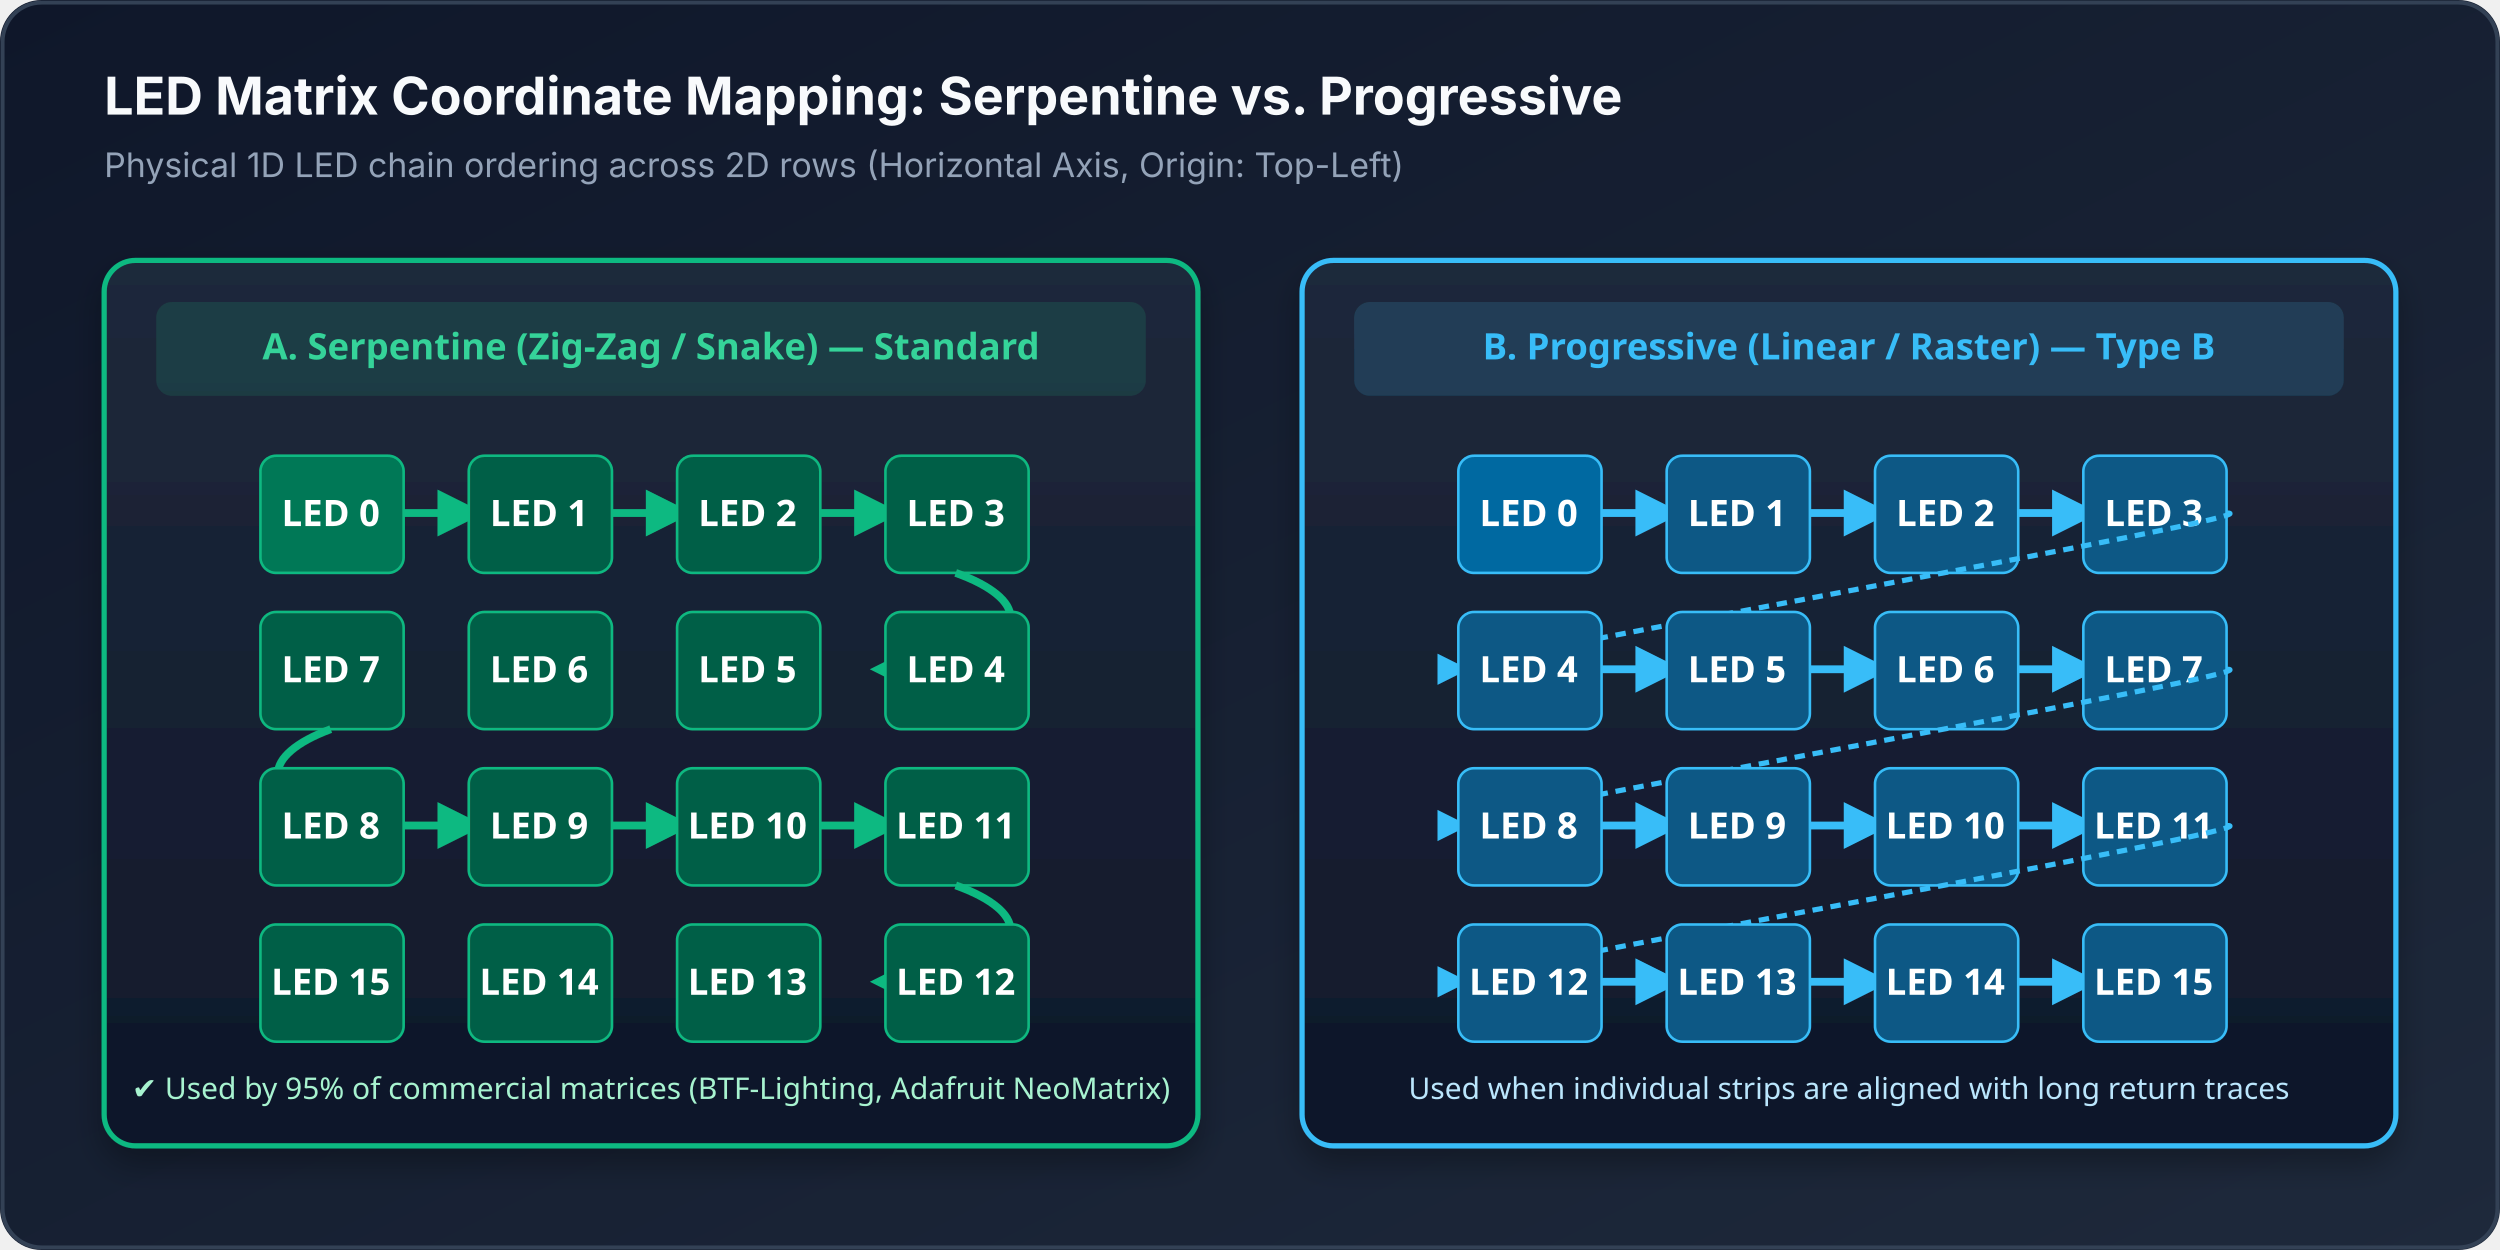
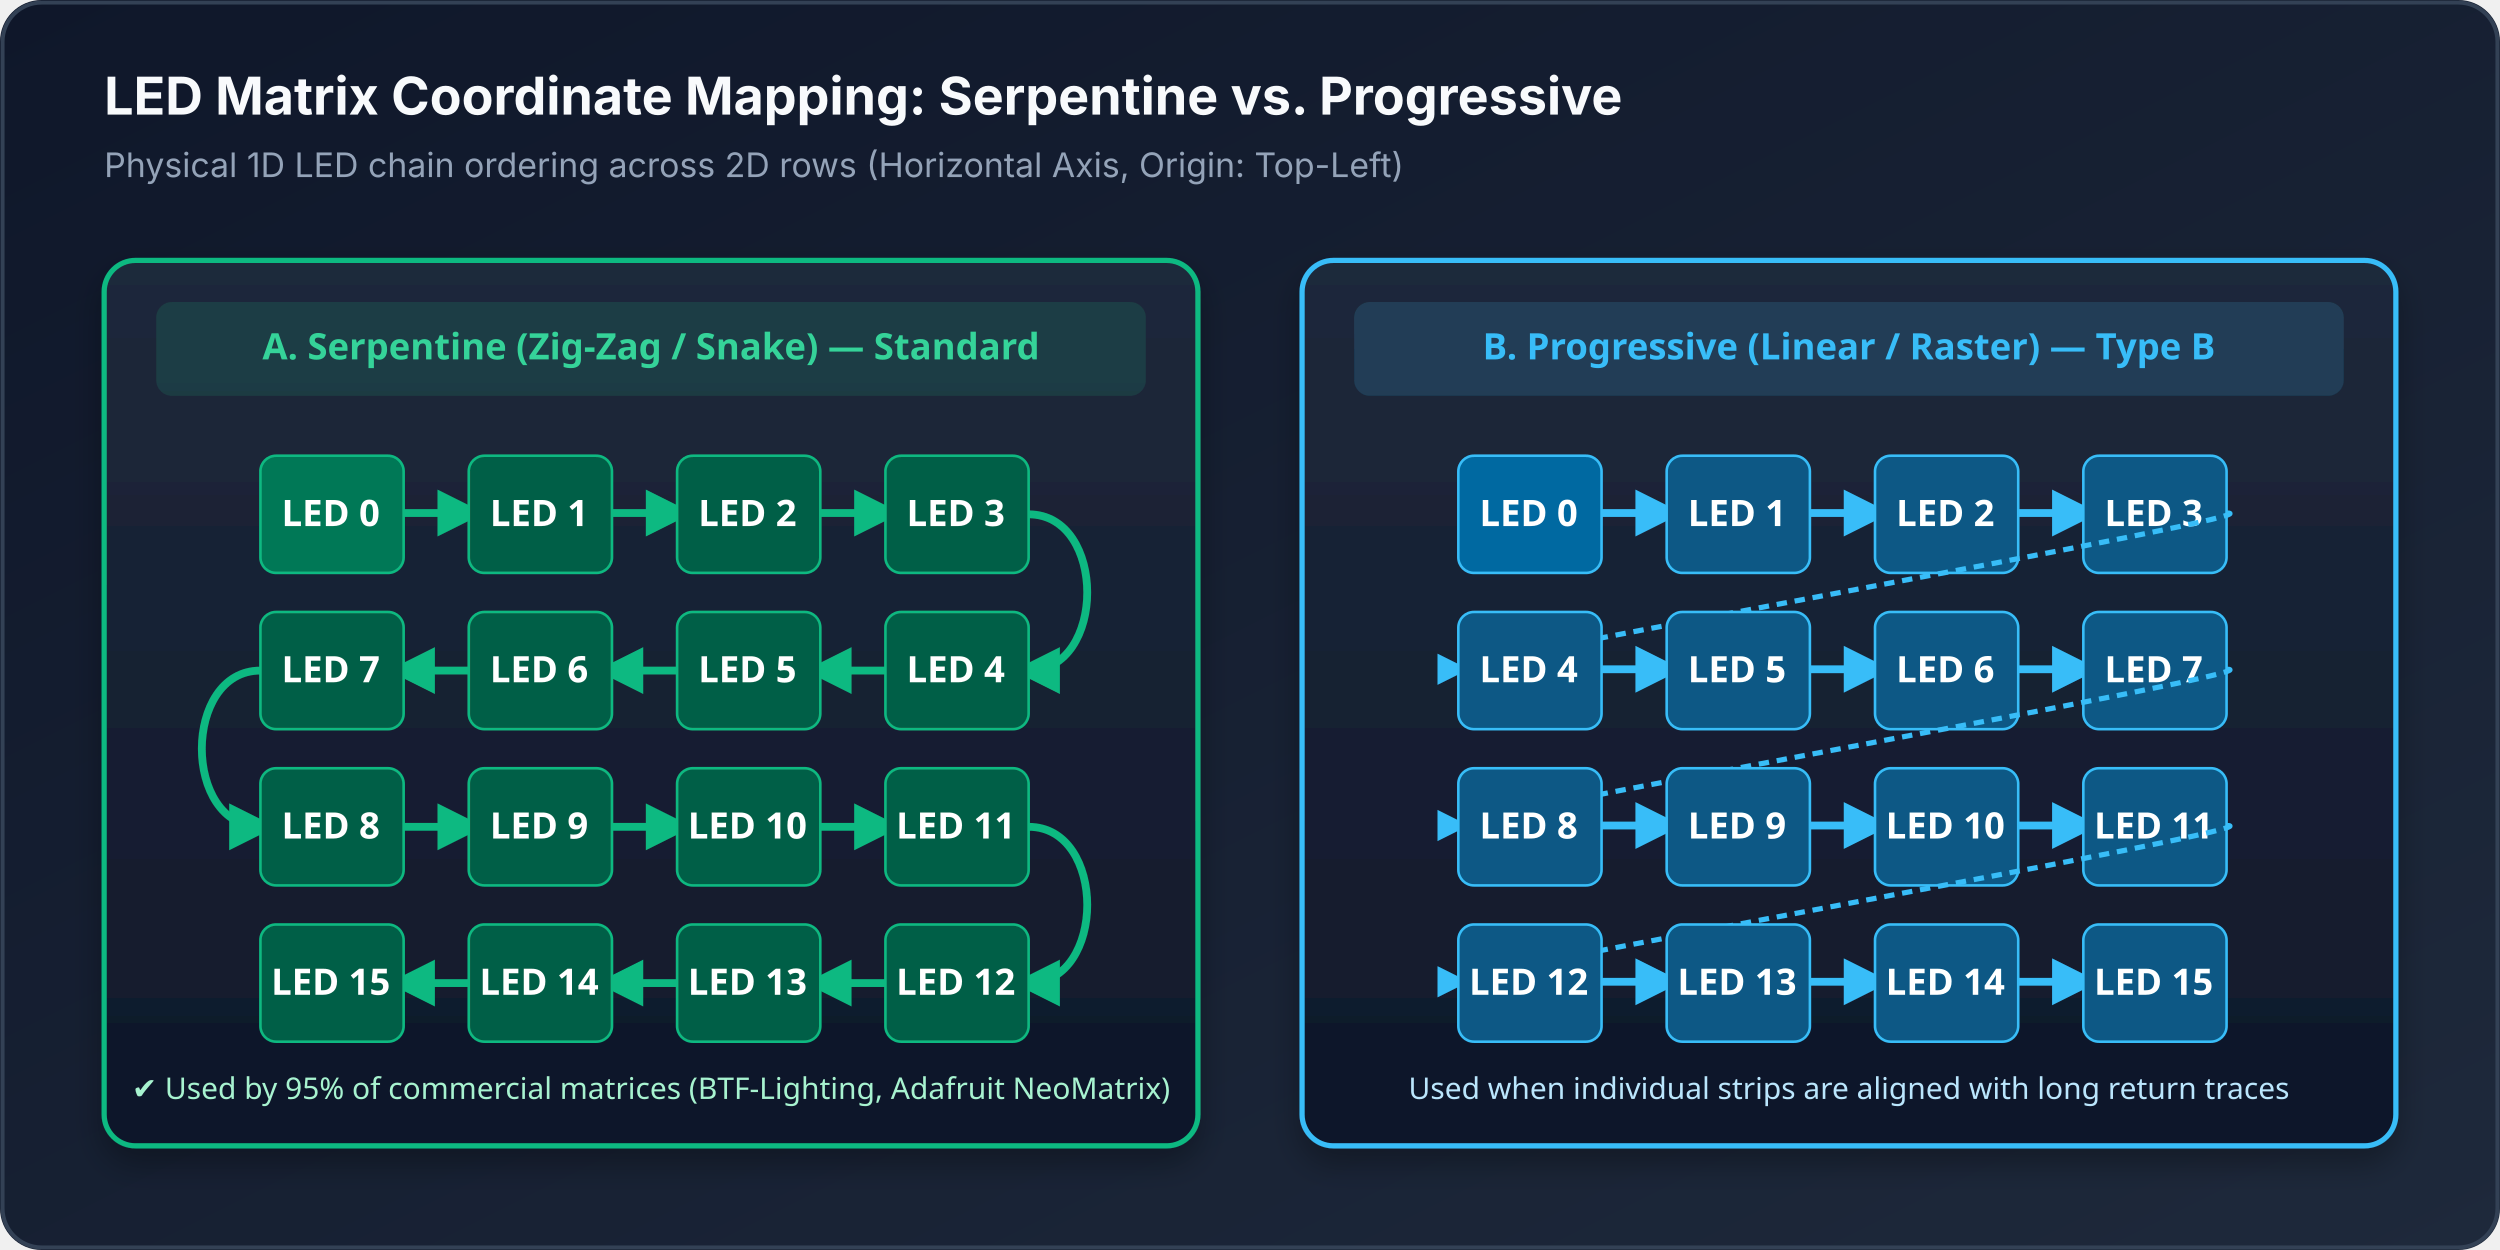
<svg xmlns="http://www.w3.org/2000/svg" viewBox="0 0 960 480" width="100%" height="100%">
  <defs>
    <linearGradient id="bgGrad2" x1="0%" y1="0%" x2="100%" y2="100%">
      <stop offset="0%" stop-color="#0f172a" />
      <stop offset="100%" stop-color="#1e293b" />
    </linearGradient>
    <linearGradient id="cardGrad2" x1="0%" y1="0%" x2="0%" y2="100%">
      <stop offset="0%" stop-color="#1e293b" />
      <stop offset="100%" stop-color="#0f172a" />
    </linearGradient>
    <filter id="shadow2" x="-10%" y="-10%" width="130%" height="130%">
      <feDropShadow dx="0" dy="6" stdDeviation="6" flood-color="#000000" flood-opacity="0.3" />
    </filter>
    <marker id="arrowGreen" markerWidth="8" markerHeight="8" refX="5" refY="4" orient="auto">
      <path d="M 1 1 L 7 4 L 1 7 Z" fill="#10b981" />
    </marker>
    <marker id="arrowBlue" markerWidth="8" markerHeight="8" refX="5" refY="4" orient="auto">
      <path d="M 1 1 L 7 4 L 1 7 Z" fill="#38bdf8" />
    </marker>
  </defs>
  <rect width="960" height="480" rx="16" fill="url(#bgGrad2)" />
  <rect x="1" y="1" width="958" height="478" rx="15" fill="none" stroke="#334155" stroke-width="1.5" />
  <text x="40" y="44" font-family="-apple-system, BlinkMacSystemFont, Segoe UI, sans-serif" font-size="20" font-weight="700" fill="#f8fafc">LED Matrix Coordinate Mapping: Serpentine vs. Progressive</text>
  <text x="40" y="68" font-family="-apple-system, BlinkMacSystemFont, Segoe UI, sans-serif" font-size="13" fill="#94a3b8">Physical 1D LED chain ordering across 2D rows (Horizontal Axis, Origin: Top-Left)</text>
  <g transform="translate(40, 100)" filter="url(#shadow2)">
    <rect width="420" height="340" rx="12" fill="url(#cardGrad2)" stroke="#10b981" stroke-width="2" />
    <rect x="20" y="16" width="380" height="36" rx="6" fill="rgba(16, 185, 129, 0.15)" />
    <text x="210" y="38" font-family="sans-serif" font-size="14" font-weight="700" fill="#34d399" text-anchor="middle">A. Serpentine (Zig-Zag / Snake) — Standard</text>
    <g transform="translate(60, 75)">
      <g transform="translate(0, 0)">
        <rect x="0" y="0" width="55" height="45" rx="6" fill="#047857" stroke="#10b981" />
        <text x="27" y="27" font-family="sans-serif" font-size="14" font-weight="bold" fill="#fff" text-anchor="middle">LED 0</text>
        <line x1="55" y1="22" x2="80" y2="22" stroke="#10b981" stroke-width="3" marker-end="url(#arrowGreen)" />
        <rect x="80" y="0" width="55" height="45" rx="6" fill="#065f46" stroke="#10b981" />
        <text x="107" y="27" font-family="sans-serif" font-size="14" font-weight="bold" fill="#fff" text-anchor="middle">LED 1</text>
        <line x1="135" y1="22" x2="160" y2="22" stroke="#10b981" stroke-width="3" marker-end="url(#arrowGreen)" />
        <rect x="160" y="0" width="55" height="45" rx="6" fill="#065f46" stroke="#10b981" />
        <text x="187" y="27" font-family="sans-serif" font-size="14" font-weight="bold" fill="#fff" text-anchor="middle">LED 2</text>
        <line x1="215" y1="22" x2="240" y2="22" stroke="#10b981" stroke-width="3" marker-end="url(#arrowGreen)" />
        <rect x="240" y="0" width="55" height="45" rx="6" fill="#065f46" stroke="#10b981" />
        <text x="267" y="27" font-family="sans-serif" font-size="14" font-weight="bold" fill="#fff" text-anchor="middle">LED 3</text>
      </g>
-       <path d="M 267 45 C 295 55, 295 70, 267 75" fill="none" stroke="#10b981" stroke-width="3" marker-end="url(#arrowGreen)" />
+       <path d="M 295 22.5 C 325 22.5, 325 82.5, 295 82.5" fill="none" stroke="#10b981" stroke-width="3" marker-end="url(#arrowGreen)" />
      <g transform="translate(0, 60)">
+         <rect x="240" y="0" width="55" height="45" rx="6" fill="#065f46" stroke="#10b981" />
+         <text x="267" y="27" font-family="sans-serif" font-size="14" font-weight="bold" fill="#fff" text-anchor="middle">LED 4</text>
+         <line x1="240" y1="22.5" x2="215" y2="22.5" stroke="#10b981" stroke-width="3" marker-end="url(#arrowGreen)" />
+         <rect x="160" y="0" width="55" height="45" rx="6" fill="#065f46" stroke="#10b981" />
+         <text x="187" y="27" font-family="sans-serif" font-size="14" font-weight="bold" fill="#fff" text-anchor="middle">LED 5</text>
+         <line x1="160" y1="22.5" x2="135" y2="22.5" stroke="#10b981" stroke-width="3" marker-end="url(#arrowGreen)" />
+         <rect x="80" y="0" width="55" height="45" rx="6" fill="#065f46" stroke="#10b981" />
+         <text x="107" y="27" font-family="sans-serif" font-size="14" font-weight="bold" fill="#fff" text-anchor="middle">LED 6</text>
+         <line x1="80" y1="22.5" x2="55" y2="22.5" stroke="#10b981" stroke-width="3" marker-end="url(#arrowGreen)" />
        <rect x="0" y="0" width="55" height="45" rx="6" fill="#065f46" stroke="#10b981" />
        <text x="27" y="27" font-family="sans-serif" font-size="14" font-weight="bold" fill="#fff" text-anchor="middle">LED 7</text>
-         <line x1="135" y1="22" x2="110" y2="22" stroke="#10b981" stroke-width="3" marker-end="url(#arrowGreen)" />
-         <rect x="80" y="0" width="55" height="45" rx="6" fill="#065f46" stroke="#10b981" />
-         <text x="107" y="27" font-family="sans-serif" font-size="14" font-weight="bold" fill="#fff" text-anchor="middle">LED 6</text>
-         <line x1="215" y1="22" x2="190" y2="22" stroke="#10b981" stroke-width="3" marker-end="url(#arrowGreen)" />
-         <rect x="160" y="0" width="55" height="45" rx="6" fill="#065f46" stroke="#10b981" />
-         <text x="187" y="27" font-family="sans-serif" font-size="14" font-weight="bold" fill="#fff" text-anchor="middle">LED 5</text>
-         <line x1="267" y1="22" x2="240" y2="22" stroke="#10b981" stroke-width="3" marker-end="url(#arrowGreen)" />
-         <rect x="240" y="0" width="55" height="45" rx="6" fill="#065f46" stroke="#10b981" />
-         <text x="267" y="27" font-family="sans-serif" font-size="14" font-weight="bold" fill="#fff" text-anchor="middle">LED 4</text>
      </g>
-       <path d="M 27 105 C 0 115, 0 130, 27 135" fill="none" stroke="#10b981" stroke-width="3" marker-end="url(#arrowGreen)" />
+       <path d="M 0 82.5 C -30 82.5, -30 142.5, 0 142.5" fill="none" stroke="#10b981" stroke-width="3" marker-end="url(#arrowGreen)" />
      <g transform="translate(0, 120)">
        <rect x="0" y="0" width="55" height="45" rx="6" fill="#065f46" stroke="#10b981" />
        <text x="27" y="27" font-family="sans-serif" font-size="14" font-weight="bold" fill="#fff" text-anchor="middle">LED 8</text>
-         <line x1="55" y1="22" x2="80" y2="22" stroke="#10b981" stroke-width="3" marker-end="url(#arrowGreen)" />
+         <line x1="55" y1="22.5" x2="80" y2="22.5" stroke="#10b981" stroke-width="3" marker-end="url(#arrowGreen)" />
        <rect x="80" y="0" width="55" height="45" rx="6" fill="#065f46" stroke="#10b981" />
        <text x="107" y="27" font-family="sans-serif" font-size="14" font-weight="bold" fill="#fff" text-anchor="middle">LED 9</text>
-         <line x1="135" y1="22" x2="160" y2="22" stroke="#10b981" stroke-width="3" marker-end="url(#arrowGreen)" />
+         <line x1="135" y1="22.5" x2="160" y2="22.5" stroke="#10b981" stroke-width="3" marker-end="url(#arrowGreen)" />
        <rect x="160" y="0" width="55" height="45" rx="6" fill="#065f46" stroke="#10b981" />
        <text x="187" y="27" font-family="sans-serif" font-size="14" font-weight="bold" fill="#fff" text-anchor="middle">LED 10</text>
-         <line x1="215" y1="22" x2="240" y2="22" stroke="#10b981" stroke-width="3" marker-end="url(#arrowGreen)" />
+         <line x1="215" y1="22.5" x2="240" y2="22.5" stroke="#10b981" stroke-width="3" marker-end="url(#arrowGreen)" />
        <rect x="240" y="0" width="55" height="45" rx="6" fill="#065f46" stroke="#10b981" />
        <text x="267" y="27" font-family="sans-serif" font-size="14" font-weight="bold" fill="#fff" text-anchor="middle">LED 11</text>
      </g>
-       <path d="M 267 165 C 295 175, 295 190, 267 195" fill="none" stroke="#10b981" stroke-width="3" marker-end="url(#arrowGreen)" />
+       <path d="M 295 142.5 C 325 142.5, 325 202.5, 295 202.5" fill="none" stroke="#10b981" stroke-width="3" marker-end="url(#arrowGreen)" />
      <g transform="translate(0, 180)">
+         <rect x="240" y="0" width="55" height="45" rx="6" fill="#065f46" stroke="#10b981" />
+         <text x="267" y="27" font-family="sans-serif" font-size="14" font-weight="bold" fill="#fff" text-anchor="middle">LED 12</text>
+         <line x1="240" y1="22.5" x2="215" y2="22.5" stroke="#10b981" stroke-width="3" marker-end="url(#arrowGreen)" />
+         <rect x="160" y="0" width="55" height="45" rx="6" fill="#065f46" stroke="#10b981" />
+         <text x="187" y="27" font-family="sans-serif" font-size="14" font-weight="bold" fill="#fff" text-anchor="middle">LED 13</text>
+         <line x1="160" y1="22.5" x2="135" y2="22.5" stroke="#10b981" stroke-width="3" marker-end="url(#arrowGreen)" />
+         <rect x="80" y="0" width="55" height="45" rx="6" fill="#065f46" stroke="#10b981" />
+         <text x="107" y="27" font-family="sans-serif" font-size="14" font-weight="bold" fill="#fff" text-anchor="middle">LED 14</text>
+         <line x1="80" y1="22.5" x2="55" y2="22.5" stroke="#10b981" stroke-width="3" marker-end="url(#arrowGreen)" />
        <rect x="0" y="0" width="55" height="45" rx="6" fill="#065f46" stroke="#10b981" />
        <text x="27" y="27" font-family="sans-serif" font-size="14" font-weight="bold" fill="#fff" text-anchor="middle">LED 15</text>
-         <line x1="135" y1="22" x2="110" y2="22" stroke="#10b981" stroke-width="3" marker-end="url(#arrowGreen)" />
-         <rect x="80" y="0" width="55" height="45" rx="6" fill="#065f46" stroke="#10b981" />
-         <text x="107" y="27" font-family="sans-serif" font-size="14" font-weight="bold" fill="#fff" text-anchor="middle">LED 14</text>
-         <line x1="215" y1="22" x2="190" y2="22" stroke="#10b981" stroke-width="3" marker-end="url(#arrowGreen)" />
-         <rect x="160" y="0" width="55" height="45" rx="6" fill="#065f46" stroke="#10b981" />
-         <text x="187" y="27" font-family="sans-serif" font-size="14" font-weight="bold" fill="#fff" text-anchor="middle">LED 13</text>
-         <line x1="267" y1="22" x2="240" y2="22" stroke="#10b981" stroke-width="3" marker-end="url(#arrowGreen)" />
-         <rect x="240" y="0" width="55" height="45" rx="6" fill="#065f46" stroke="#10b981" />
-         <text x="267" y="27" font-family="sans-serif" font-size="14" font-weight="bold" fill="#fff" text-anchor="middle">LED 12</text>
      </g>
    </g>
    <text x="210" y="322" font-family="sans-serif" font-size="11.5" fill="#a7f3d0" text-anchor="middle">✔ Used by 95% of commercial matrices (BTF-Lighting, Adafruit NeoMatrix)</text>
  </g>
  <g transform="translate(500, 100)" filter="url(#shadow2)">
    <rect width="420" height="340" rx="12" fill="url(#cardGrad2)" stroke="#38bdf8" stroke-width="2" />
    <rect x="20" y="16" width="380" height="36" rx="6" fill="rgba(56, 189, 248, 0.15)" />
    <text x="210" y="38" font-family="sans-serif" font-size="14" font-weight="700" fill="#38bdf8" text-anchor="middle">B. Progressive (Linear / Raster) — Type B</text>
    <g transform="translate(60, 75)">
      <g transform="translate(0, 0)">
        <rect x="0" y="0" width="55" height="45" rx="6" fill="#0369a1" stroke="#38bdf8" />
        <text x="27" y="27" font-family="sans-serif" font-size="14" font-weight="bold" fill="#fff" text-anchor="middle">LED 0</text>
        <line x1="55" y1="22" x2="80" y2="22" stroke="#38bdf8" stroke-width="3" marker-end="url(#arrowBlue)" />
        <rect x="80" y="0" width="55" height="45" rx="6" fill="#075985" stroke="#38bdf8" />
        <text x="107" y="27" font-family="sans-serif" font-size="14" font-weight="bold" fill="#fff" text-anchor="middle">LED 1</text>
        <line x1="135" y1="22" x2="160" y2="22" stroke="#38bdf8" stroke-width="3" marker-end="url(#arrowBlue)" />
        <rect x="160" y="0" width="55" height="45" rx="6" fill="#075985" stroke="#38bdf8" />
        <text x="187" y="27" font-family="sans-serif" font-size="14" font-weight="bold" fill="#fff" text-anchor="middle">LED 2</text>
        <line x1="215" y1="22" x2="240" y2="22" stroke="#38bdf8" stroke-width="3" marker-end="url(#arrowBlue)" />
        <rect x="240" y="0" width="55" height="45" rx="6" fill="#075985" stroke="#38bdf8" />
        <text x="267" y="27" font-family="sans-serif" font-size="14" font-weight="bold" fill="#fff" text-anchor="middle">LED 3</text>
      </g>
      <path d="M 295 22 C 320 22, -20 82, 0 82" fill="none" stroke="#38bdf8" stroke-width="2" stroke-dasharray="4,3" marker-end="url(#arrowBlue)" />
      <g transform="translate(0, 60)">
        <rect x="0" y="0" width="55" height="45" rx="6" fill="#075985" stroke="#38bdf8" />
        <text x="27" y="27" font-family="sans-serif" font-size="14" font-weight="bold" fill="#fff" text-anchor="middle">LED 4</text>
        <line x1="55" y1="22" x2="80" y2="22" stroke="#38bdf8" stroke-width="3" marker-end="url(#arrowBlue)" />
        <rect x="80" y="0" width="55" height="45" rx="6" fill="#075985" stroke="#38bdf8" />
        <text x="107" y="27" font-family="sans-serif" font-size="14" font-weight="bold" fill="#fff" text-anchor="middle">LED 5</text>
        <line x1="135" y1="22" x2="160" y2="22" stroke="#38bdf8" stroke-width="3" marker-end="url(#arrowBlue)" />
        <rect x="160" y="0" width="55" height="45" rx="6" fill="#075985" stroke="#38bdf8" />
        <text x="187" y="27" font-family="sans-serif" font-size="14" font-weight="bold" fill="#fff" text-anchor="middle">LED 6</text>
        <line x1="215" y1="22" x2="240" y2="22" stroke="#38bdf8" stroke-width="3" marker-end="url(#arrowBlue)" />
        <rect x="240" y="0" width="55" height="45" rx="6" fill="#075985" stroke="#38bdf8" />
        <text x="267" y="27" font-family="sans-serif" font-size="14" font-weight="bold" fill="#fff" text-anchor="middle">LED 7</text>
      </g>
      <path d="M 295 82 C 320 82, -20 142, 0 142" fill="none" stroke="#38bdf8" stroke-width="2" stroke-dasharray="4,3" marker-end="url(#arrowBlue)" />
      <g transform="translate(0, 120)">
        <rect x="0" y="0" width="55" height="45" rx="6" fill="#075985" stroke="#38bdf8" />
        <text x="27" y="27" font-family="sans-serif" font-size="14" font-weight="bold" fill="#fff" text-anchor="middle">LED 8</text>
        <line x1="55" y1="22" x2="80" y2="22" stroke="#38bdf8" stroke-width="3" marker-end="url(#arrowBlue)" />
        <rect x="80" y="0" width="55" height="45" rx="6" fill="#075985" stroke="#38bdf8" />
        <text x="107" y="27" font-family="sans-serif" font-size="14" font-weight="bold" fill="#fff" text-anchor="middle">LED 9</text>
        <line x1="135" y1="22" x2="160" y2="22" stroke="#38bdf8" stroke-width="3" marker-end="url(#arrowBlue)" />
        <rect x="160" y="0" width="55" height="45" rx="6" fill="#075985" stroke="#38bdf8" />
        <text x="187" y="27" font-family="sans-serif" font-size="14" font-weight="bold" fill="#fff" text-anchor="middle">LED 10</text>
        <line x1="215" y1="22" x2="240" y2="22" stroke="#38bdf8" stroke-width="3" marker-end="url(#arrowBlue)" />
        <rect x="240" y="0" width="55" height="45" rx="6" fill="#075985" stroke="#38bdf8" />
        <text x="267" y="27" font-family="sans-serif" font-size="14" font-weight="bold" fill="#fff" text-anchor="middle">LED 11</text>
      </g>
      <path d="M 295 142 C 320 142, -20 202, 0 202" fill="none" stroke="#38bdf8" stroke-width="2" stroke-dasharray="4,3" marker-end="url(#arrowBlue)" />
      <g transform="translate(0, 180)">
        <rect x="0" y="0" width="55" height="45" rx="6" fill="#075985" stroke="#38bdf8" />
        <text x="27" y="27" font-family="sans-serif" font-size="14" font-weight="bold" fill="#fff" text-anchor="middle">LED 12</text>
        <line x1="55" y1="22" x2="80" y2="22" stroke="#38bdf8" stroke-width="3" marker-end="url(#arrowBlue)" />
        <rect x="80" y="0" width="55" height="45" rx="6" fill="#075985" stroke="#38bdf8" />
        <text x="107" y="27" font-family="sans-serif" font-size="14" font-weight="bold" fill="#fff" text-anchor="middle">LED 13</text>
        <line x1="135" y1="22" x2="160" y2="22" stroke="#38bdf8" stroke-width="3" marker-end="url(#arrowBlue)" />
        <rect x="160" y="0" width="55" height="45" rx="6" fill="#075985" stroke="#38bdf8" />
        <text x="187" y="27" font-family="sans-serif" font-size="14" font-weight="bold" fill="#fff" text-anchor="middle">LED 14</text>
        <line x1="215" y1="22" x2="240" y2="22" stroke="#38bdf8" stroke-width="3" marker-end="url(#arrowBlue)" />
        <rect x="240" y="0" width="55" height="45" rx="6" fill="#075985" stroke="#38bdf8" />
        <text x="267" y="27" font-family="sans-serif" font-size="14" font-weight="bold" fill="#fff" text-anchor="middle">LED 15</text>
      </g>
    </g>
    <text x="210" y="322" font-family="sans-serif" font-size="11.5" fill="#bae6fd" text-anchor="middle">Used when individual strips are aligned with long return traces</text>
  </g>
</svg>
